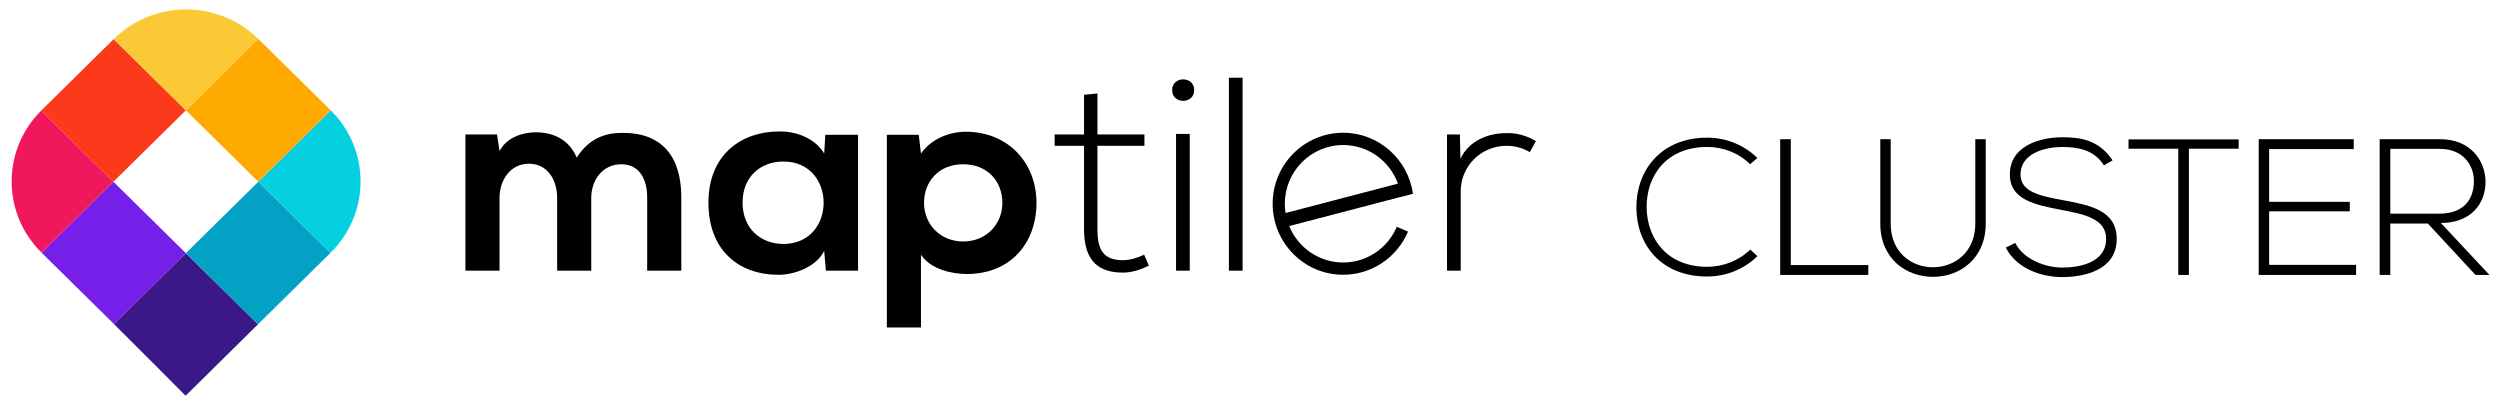
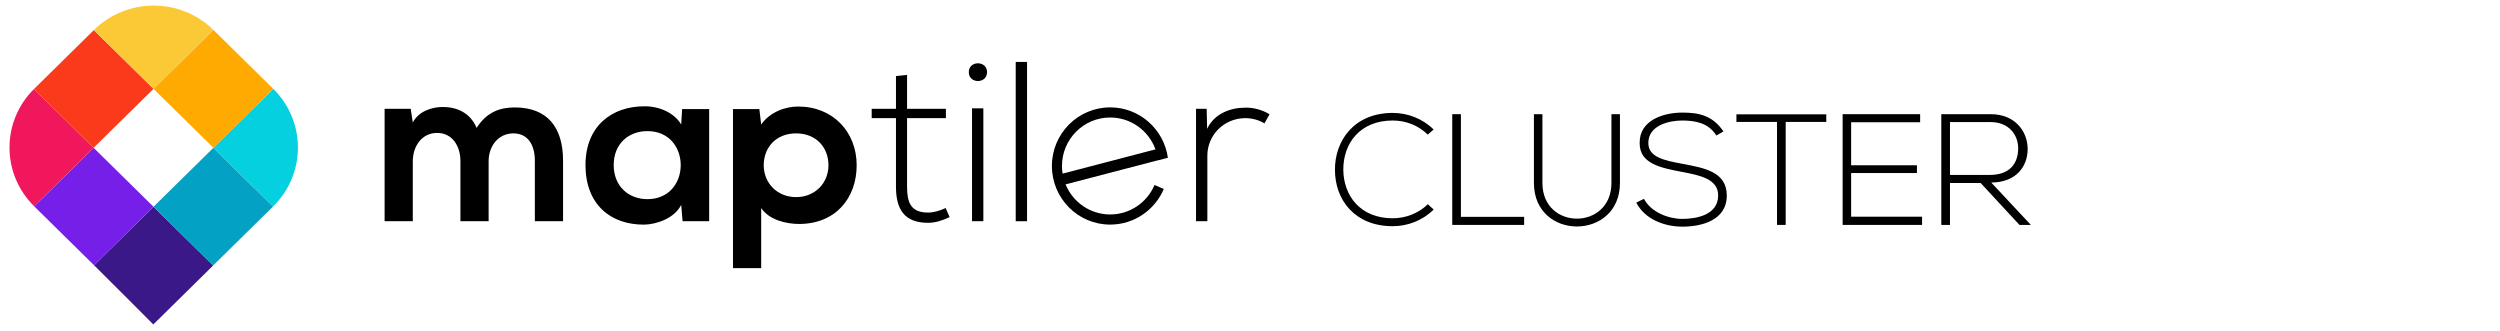
- <svg xmlns="http://www.w3.org/2000/svg" id="cluster" width="341" height="55" viewBox="0 0 341 55" fill="none">
-   <path d="M15.543 44.2C18.212 46.832 25.316 53.97 25.312 53.978C25.287 54.024 32.37 47.013 35.191 44.234L25.35 34.532L15.543 44.2Z" fill="#3A1888" />
-   <path d="M25.351 34.532L35.192 44.234C35.207 44.217 35.225 44.199 35.241 44.184L45.073 34.492L35.232 24.791L25.351 34.532Z" fill="#03A1C4" />
-   <path d="M45.073 34.492L45.098 34.467C50.537 29.105 50.541 20.417 45.114 15.049L35.232 24.791L45.073 34.492Z" fill="#05D0DF" />
-   <path d="M15.468 24.791L5.663 34.457C5.665 34.46 5.666 34.465 5.67 34.466L15.527 44.184C15.532 44.19 15.537 44.194 15.543 44.2L25.351 34.532L15.468 24.791Z" fill="#761FE8" />
-   <path d="M25.351 15.049L35.232 24.791L45.115 15.049C45.107 15.043 45.104 15.039 45.099 15.032L35.241 5.316C35.239 5.312 35.235 5.31 35.232 5.307L25.351 15.049Z" fill="#FFAA01" />
-   <path d="M5.62 15.082C0.23 20.45 0.244 29.107 5.662 34.457L15.468 24.791L5.62 15.082Z" fill="#F1175D" />
-   <path d="M25.35 15.049L15.502 5.34L5.67 15.032C5.653 15.049 5.638 15.067 5.62 15.083L15.468 24.791L25.35 15.049Z" fill="#FB3A1B" />
-   <path d="M35.232 5.307C29.787 -0.05 20.968 -0.048 15.526 5.316L15.502 5.341L25.35 15.049L35.232 5.307Z" fill="#FBC935" />
-   <path d="M75.994 36.921V26.993C75.994 24.549 74.697 22.331 72.14 22.331C69.622 22.331 68.136 24.549 68.136 26.993V36.921H63.482V18.345H67.792L68.136 20.602C69.127 18.72 71.302 18.044 73.093 18.044C75.345 18.044 77.594 18.948 78.663 21.503C80.341 18.871 82.517 18.119 84.957 18.119C90.299 18.119 92.93 21.352 92.93 26.918V36.921H88.275V26.918C88.275 24.476 87.246 22.405 84.73 22.405C82.21 22.405 80.646 24.549 80.646 26.993V36.921H75.994Z" fill="currentColor" />
-   <path d="M112.575 18.384H117.038V36.921H112.651L112.421 34.215C111.354 36.395 108.418 37.446 106.319 37.485C100.751 37.524 96.63 34.138 96.63 27.632C96.63 21.241 100.941 17.895 106.435 17.932C108.951 17.932 111.354 19.098 112.42 20.94L112.575 18.384ZM101.284 27.632C101.284 31.166 103.763 33.273 106.853 33.273C114.176 33.273 114.176 22.03 106.853 22.03C103.763 22.03 101.284 24.098 101.284 27.632Z" fill="currentColor" />
-   <path d="M120.967 44.669V18.384H125.317L125.62 20.94C127.071 18.871 129.589 17.97 131.725 17.97C137.521 17.97 141.376 22.219 141.376 27.671C141.376 33.086 137.903 37.373 131.877 37.373C129.894 37.373 126.956 36.77 125.62 34.74V44.669H120.967V44.669ZM136.723 27.671C136.723 24.776 134.738 22.405 131.381 22.405C128.024 22.405 126.04 24.776 126.04 27.671C126.04 30.565 128.215 32.937 131.381 32.937C134.549 32.937 136.723 30.565 136.723 27.671Z" fill="currentColor" />
-   <path d="M149.692 12.743V18.345H156.1V19.887H149.692V31.205C149.692 33.724 150.227 35.492 153.164 35.492C154.078 35.492 155.109 35.191 156.063 34.74L156.711 36.242C155.527 36.809 154.345 37.184 153.164 37.184C149.159 37.184 147.862 34.853 147.862 31.205V19.887H143.855V18.345H147.862V12.931L149.692 12.743Z" fill="currentColor" />
-   <path d="M162.891 12.291C162.891 14.246 159.878 14.246 159.878 12.291C159.878 10.336 162.891 10.336 162.891 12.291ZM160.413 18.269V36.921H162.28V18.269H160.413Z" fill="currentColor" />
-   <path d="M169.489 10.6V36.921H167.62V10.6H169.489Z" fill="currentColor" />
-   <path d="M199.129 18.345L199.204 21.656C200.387 19.134 203.058 18.157 205.461 18.157C206.873 18.119 208.243 18.495 209.504 19.249L208.663 20.752C207.674 20.15 206.565 19.887 205.461 19.887C201.95 19.925 199.242 22.707 199.242 26.092V36.921H197.373V18.345H199.129Z" fill="currentColor" />
-   <path d="M175.846 30.782C175.847 30.784 175.848 30.786 175.848 30.788L191.105 26.807C191.104 26.801 191.103 26.796 191.103 26.79L175.846 30.782Z" fill="currentColor" />
-   <path d="M183.206 35.804C179.886 35.804 177.04 33.753 175.85 30.84H175.84L175.848 30.838C175.848 30.837 175.847 30.835 175.846 30.834L191.103 26.841C191.103 26.848 191.104 26.853 191.105 26.859L192.728 26.435C192.072 21.729 188.06 18.108 183.206 18.108C177.895 18.108 173.591 22.444 173.591 27.792C173.591 33.14 177.895 37.477 183.206 37.477C187.18 37.477 190.588 35.05 192.055 31.59L190.525 30.934C189.312 33.797 186.491 35.804 183.206 35.804ZM175.252 27.792C175.252 23.369 178.813 19.782 183.206 19.782C186.64 19.782 189.566 21.974 190.68 25.047L175.351 29.056C175.287 28.644 175.252 28.223 175.252 27.792Z" fill="currentColor" />
+ <svg xmlns="http://www.w3.org/2000/svg" id="cluster" width="318" height="42" viewBox="0 0 418 55" fill="none">
+   <path d="M15.728 44.25C18.433 46.913 25.631 54.136 25.628 54.143C25.602 54.19 32.78 47.096 35.639 44.283L25.666 34.467L15.728 44.25Z" fill="#3A1888" />
+   <path d="M25.666 34.467L35.639 44.283C35.654 44.267 35.672 44.248 35.688 44.234L45.651 34.427L35.679 24.61L25.666 34.467Z" fill="#03A1C4" />
+   <path d="M45.651 34.427L45.677 34.401C51.187 28.976 51.191 20.184 45.693 14.753L35.679 24.61L45.651 34.427Z" fill="#05D0DF" />
+   <path d="M15.653 24.61L5.717 34.392C5.719 34.394 5.72 34.398 5.724 34.401L15.712 44.234C15.717 44.239 15.723 44.244 15.729 44.25L25.666 34.467L15.653 24.61Z" fill="#761FE8" />
+   <path d="M25.666 14.753L35.679 24.611L45.693 14.753C45.685 14.748 45.682 14.743 45.676 14.737L35.688 4.905C35.686 4.901 35.682 4.899 35.679 4.896L25.666 14.753Z" fill="#FFAA01" />
+   <path d="M5.674 14.787C0.212 20.218 0.226 28.978 5.717 34.392L15.652 24.611L5.674 14.787Z" fill="#F1175D" />
+   <path d="M25.666 14.753L15.687 4.93L5.724 14.737C5.707 14.753 5.691 14.771 5.674 14.787L15.652 24.611L25.666 14.753Z" fill="#FB3A1B" />
+   <path d="M35.679 4.896C30.162 -0.526 21.226 -0.522 15.712 4.904L15.687 4.929L25.666 14.753L35.679 4.896Z" fill="#FBC935" />
+   <path d="M76.984 36.885V26.839C76.984 24.366 75.669 22.121 73.078 22.121C70.526 22.121 69.02 24.366 69.02 26.839V36.885H64.306V18.088H68.672L69.02 20.373C70.026 18.469 72.228 17.784 74.043 17.784C76.326 17.784 78.606 18.698 79.688 21.285C81.389 18.621 83.594 17.86 86.065 17.86C91.478 17.86 94.144 21.132 94.144 26.764V36.885H89.428V26.764C89.428 24.291 88.385 22.197 85.836 22.197C83.283 22.197 81.698 24.366 81.698 26.839V36.885H76.984Z" fill="currentColor" />
+   <path d="M114.05 18.127H118.573V36.884H114.127L113.895 34.146C112.814 36.352 109.838 37.416 107.711 37.455C102.07 37.494 97.894 34.068 97.894 27.485C97.894 21.018 102.263 17.633 107.829 17.67C110.379 17.67 112.813 18.849 113.895 20.714L114.05 18.127ZM102.61 27.486C102.61 31.062 105.122 33.194 108.253 33.194C115.673 33.194 115.673 21.817 108.253 21.817C105.122 21.817 102.61 23.91 102.61 27.486Z" fill="currentColor" />
+   <path d="M122.555 44.726V18.128H126.963L127.269 20.715C128.739 18.621 131.291 17.709 133.455 17.709C139.328 17.709 143.235 22.009 143.235 27.525C143.235 33.004 139.716 37.342 133.609 37.342C131.601 37.342 128.623 36.731 127.269 34.678V44.725H122.555V44.726ZM138.52 27.525C138.52 24.596 136.509 22.197 133.108 22.197C129.706 22.197 127.695 24.596 127.695 27.525C127.695 30.453 129.899 32.853 133.108 32.853C136.317 32.853 138.52 30.454 138.52 27.525Z" fill="currentColor" />
+   <path d="M151.661 12.42V18.088H158.155V19.648H151.661V31.101C151.661 33.65 152.203 35.439 155.179 35.439C156.106 35.439 157.15 35.134 158.116 34.678L158.773 36.197C157.574 36.772 156.375 37.151 155.179 37.151C151.121 37.151 149.806 34.792 149.806 31.101V19.648H145.747V18.089H149.806V12.61L151.661 12.42Z" fill="currentColor" />
+   <path d="M165.036 11.963C165.036 13.941 161.982 13.941 161.982 11.963C161.982 9.985 165.036 9.985 165.036 11.963ZM162.524 18.013V36.885H164.416V18.013H162.524Z" fill="currentColor" />
+   <path d="M171.722 10.252V36.885H169.828V10.252H171.722Z" fill="currentColor" />
+   <path d="M201.755 18.088L201.832 21.439C203.031 18.887 205.737 17.899 208.172 17.899C209.603 17.861 210.991 18.241 212.268 19.003L211.417 20.525C210.415 19.916 209.291 19.649 208.172 19.649C204.614 19.688 201.87 22.502 201.87 25.928V36.885H199.976V18.088H201.755Z" fill="currentColor" />
+   <path d="M178.163 30.673C178.164 30.675 178.166 30.677 178.166 30.679L193.625 26.651C193.624 26.645 193.623 26.639 193.623 26.634L178.163 30.673Z" fill="currentColor" />
+   <path d="M185.621 35.755C182.256 35.755 179.373 33.679 178.167 30.731H178.156L178.165 30.73C178.165 30.729 178.164 30.727 178.163 30.725L193.622 26.685C193.622 26.692 193.623 26.698 193.624 26.704L195.27 26.275C194.605 21.514 190.539 17.85 185.621 17.85C180.239 17.85 175.878 22.237 175.878 27.649C175.878 33.06 180.239 37.449 185.621 37.449C189.646 37.449 193.101 34.993 194.587 31.491L193.036 30.828C191.808 33.723 188.95 35.755 185.621 35.755ZM177.562 27.648C177.562 23.172 181.17 19.543 185.621 19.543C189.101 19.543 192.066 21.761 193.195 24.87L177.663 28.927C177.597 28.51 177.562 28.084 177.562 27.648Z" fill="currentColor" />
  <path d="M239.707 34.938C237.828 36.79 235.334 37.716 232.865 37.716C226.533 37.716 223.231 33.351 223.205 28.351C223.152 23.405 226.425 18.776 232.865 18.776C235.334 18.776 237.828 19.702 239.707 21.554L238.714 22.4C237.104 20.813 234.984 20.046 232.865 20.046C227.391 20.046 224.574 23.855 224.6 28.299C224.655 32.637 227.445 36.392 232.865 36.392C234.985 36.392 237.131 35.599 238.741 34.039L239.707 34.938Z" fill="currentColor" />
  <path d="M244.264 18.987V36.153H254.837V37.502H242.816V18.987H244.264Z" fill="currentColor" />
  <path d="M270.854 18.987V30.494C270.854 40.174 256.472 40.201 256.472 30.494V18.987H257.893V30.494C257.893 38.455 269.431 38.428 269.431 30.494V18.987H270.854Z" fill="currentColor" />
  <path d="M286.977 22.558C285.609 20.388 283.409 20.071 281.289 20.045C279.088 20.045 275.601 20.838 275.601 23.801C275.601 26.154 278.176 26.71 281.343 27.293C284.965 27.98 288.722 28.615 288.722 32.609C288.695 36.788 284.429 37.793 281.289 37.793C278.364 37.793 275.037 36.603 273.588 33.773L274.876 33.138C276.029 35.386 278.982 36.496 281.289 36.496C283.597 36.496 287.273 35.862 287.273 32.582C287.299 29.805 284.186 29.197 281.101 28.615C277.667 27.953 274.152 27.266 274.152 23.854C274.071 19.939 278.204 18.722 281.289 18.722C283.973 18.722 286.306 19.146 288.159 21.87L286.977 22.558Z" fill="currentColor" />
  <path d="M297.117 20.282H290.329V19.013H305.354V20.282H298.566V37.502H297.117V20.282H297.117Z" fill="currentColor" />
  <path d="M309.51 27.53H320.511V28.827H309.51V36.127H321.37V37.502H308.089V18.987H321.048V20.336H309.51V27.53H309.51Z" fill="currentColor" />
  <path d="M339.56 37.502H337.655L331.161 30.493H326.036V37.502H324.586V18.987C327.351 18.987 330.088 18.987 332.851 18.987C336.93 18.987 338.996 21.87 339.024 24.753C339.05 27.769 337.038 30.414 332.932 30.414L339.56 37.502ZM326.036 29.144H332.69C335.964 29.144 337.413 27.319 337.44 24.727C337.467 22.558 335.964 20.309 332.851 20.309H326.036V29.144Z" fill="currentColor" />
</svg>
